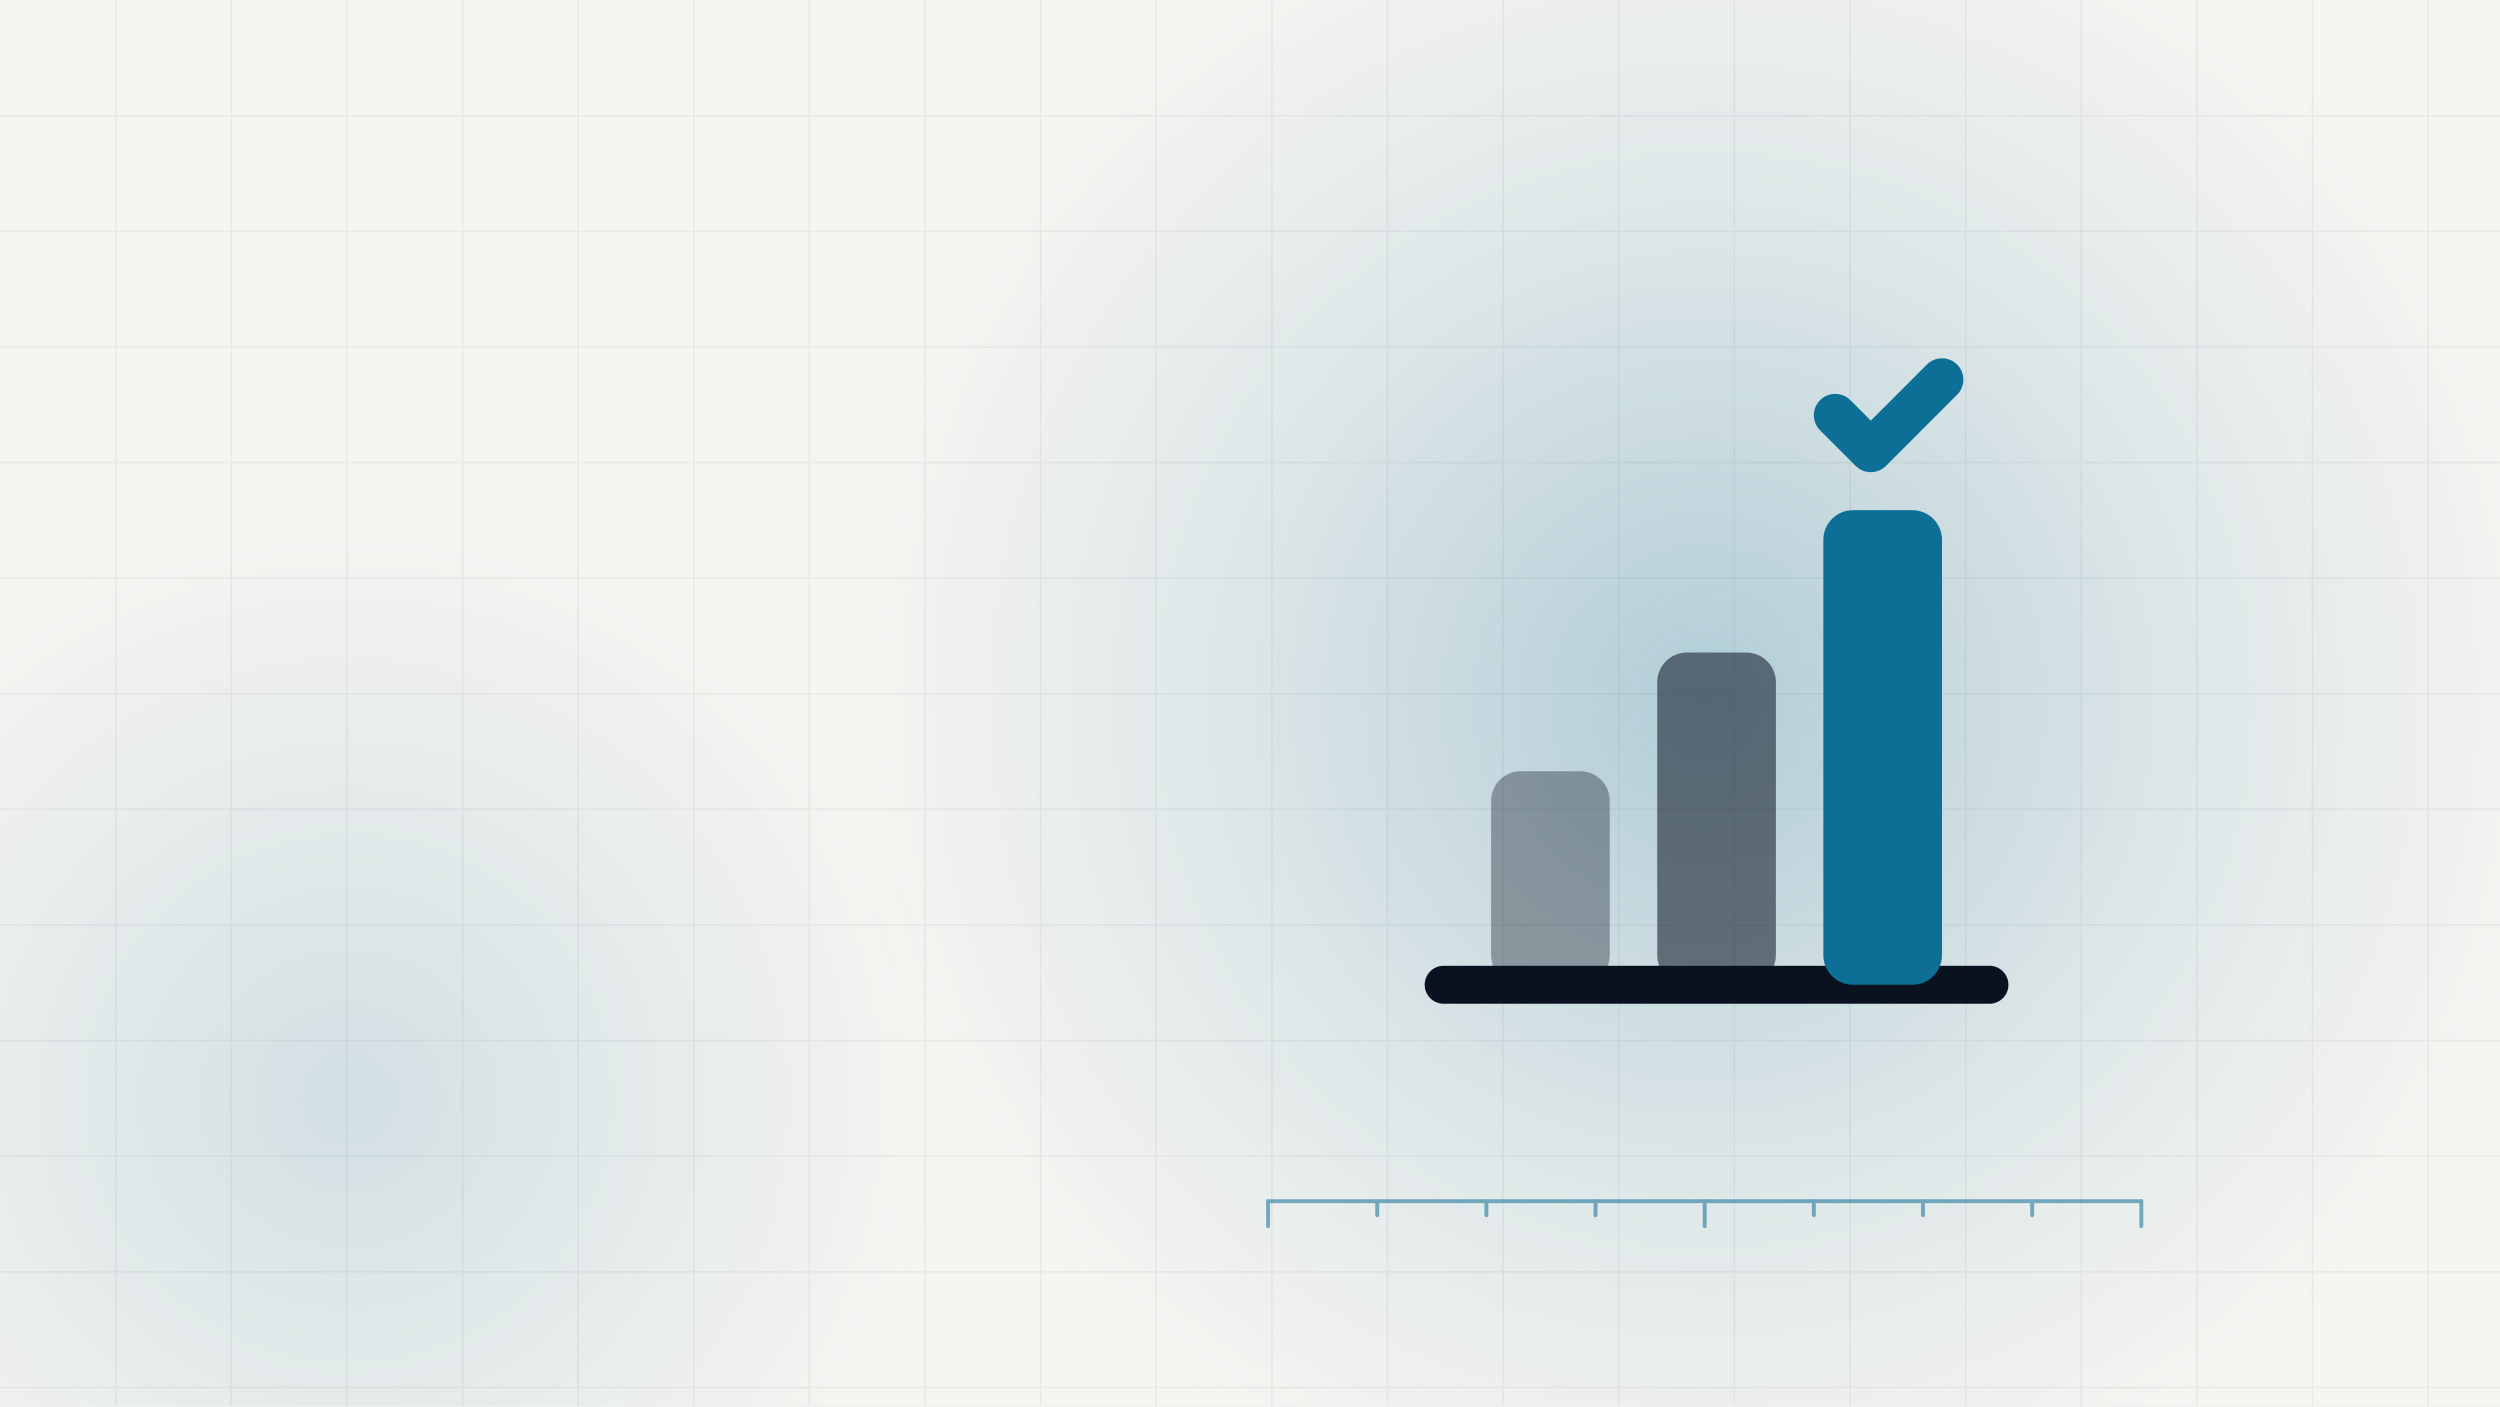
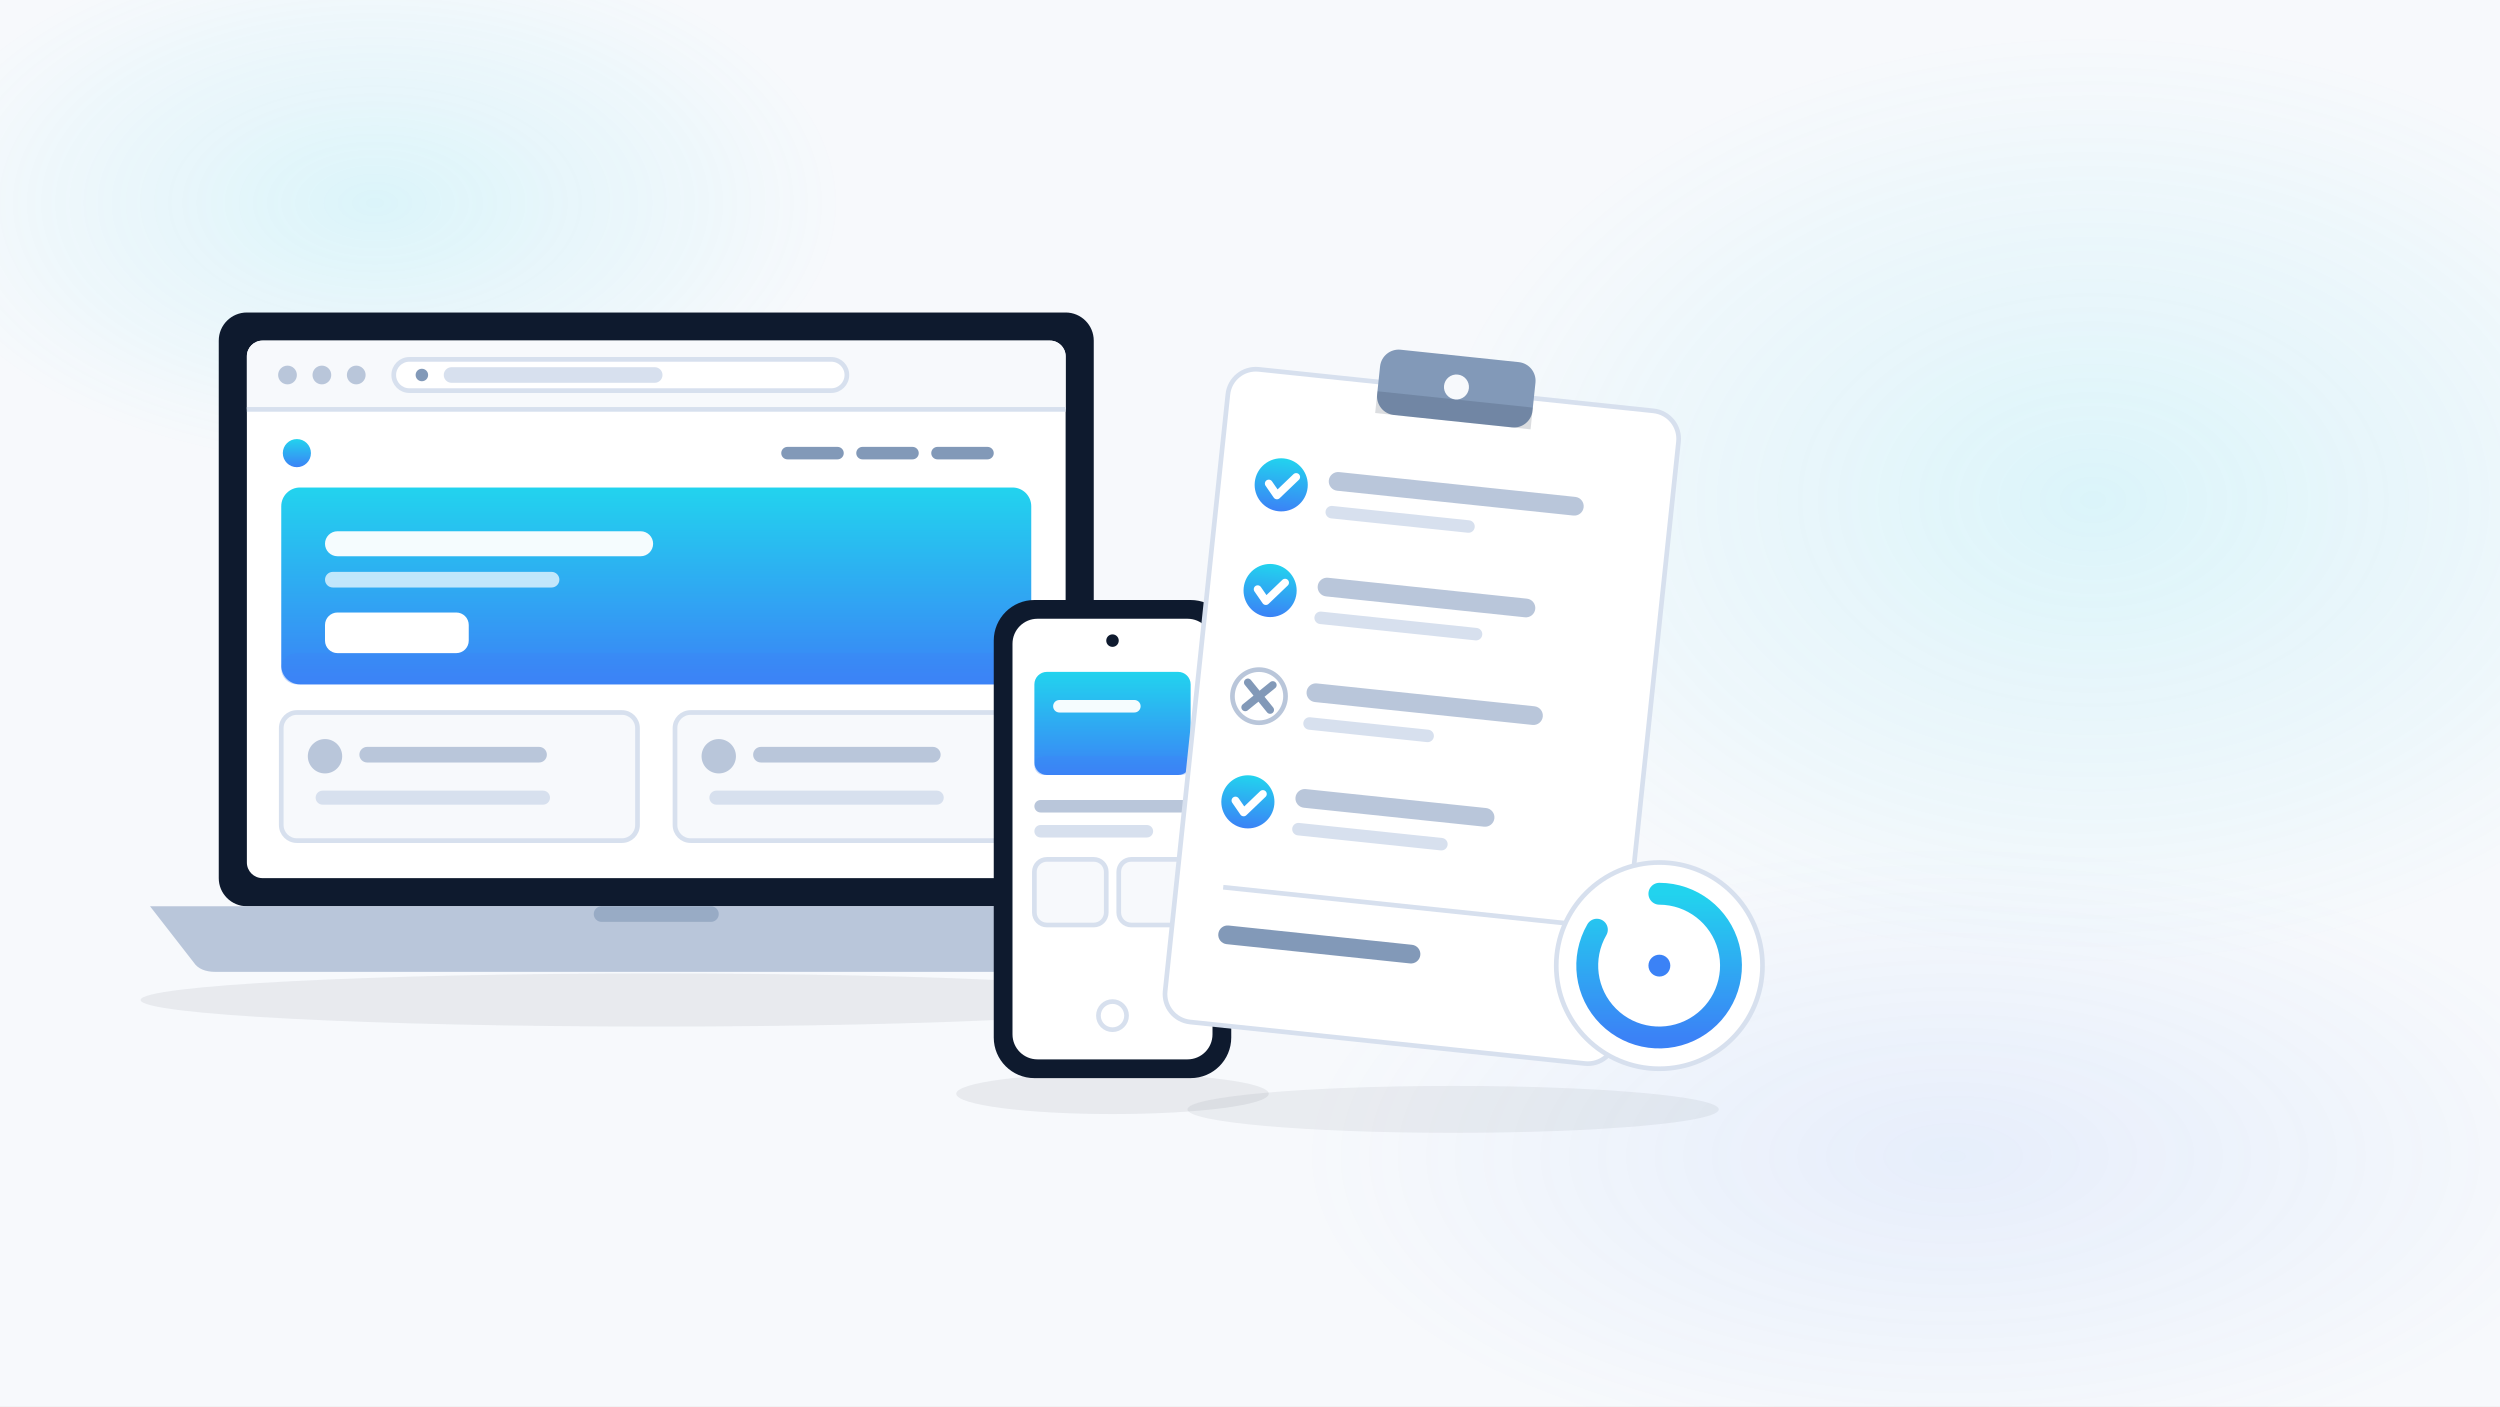
- <svg xmlns="http://www.w3.org/2000/svg" width="1600" height="900" viewBox="0 0 1600 900" role="img">
+ <svg xmlns="http://www.w3.org/2000/svg" viewBox="0 0 1600 900" width="1600" height="900">
  <defs>
-     <clipPath id="c">
-       <rect width="1600" height="900" />
-     </clipPath>
-     <radialGradient id="f" cx="50%" cy="50%" r="50%">
-       <stop offset="0%" stop-color="#0E6F96" stop-opacity="0.30" />
-       <stop offset="55%" stop-color="#0E6F96" stop-opacity="0.11" />
-       <stop offset="100%" stop-color="#0E6F96" stop-opacity="0" />
+     <linearGradient id="g" x1="0" y1="0" x2="0" y2="1">
+       <stop offset="0" stop-color="#22d3ee" />
+       <stop offset="1" stop-color="#3b82f6" />
+     </linearGradient>
+     <radialGradient id="wA">
+       <stop offset="0" stop-color="#22d3ee" stop-opacity=".13" />
+       <stop offset="1" stop-color="#22d3ee" stop-opacity="0" />
    </radialGradient>
-     <radialGradient id="e" cx="50%" cy="50%" r="50%">
-       <stop offset="0%" stop-color="#0E6F96" stop-opacity="0.16" />
-       <stop offset="100%" stop-color="#0E6F96" stop-opacity="0" />
+     <radialGradient id="wB">
+       <stop offset="0" stop-color="#3b82f6" stop-opacity=".09" />
+       <stop offset="1" stop-color="#3b82f6" stop-opacity="0" />
    </radialGradient>
  </defs>
-   <g clip-path="url(#c)">
-     <rect width="1600" height="900" fill="#F7F5F2" />
-     <g stroke="#0A1220" stroke-width="1" opacity="0.055">
-       <line x1="74" y1="0" x2="74" y2="900" />
-       <line x1="148" y1="0" x2="148" y2="900" />
-       <line x1="222" y1="0" x2="222" y2="900" />
-       <line x1="296" y1="0" x2="296" y2="900" />
-       <line x1="370" y1="0" x2="370" y2="900" />
-       <line x1="444" y1="0" x2="444" y2="900" />
-       <line x1="518" y1="0" x2="518" y2="900" />
-       <line x1="592" y1="0" x2="592" y2="900" />
-       <line x1="666" y1="0" x2="666" y2="900" />
-       <line x1="740" y1="0" x2="740" y2="900" />
-       <line x1="814" y1="0" x2="814" y2="900" />
-       <line x1="888" y1="0" x2="888" y2="900" />
-       <line x1="962" y1="0" x2="962" y2="900" />
-       <line x1="1036" y1="0" x2="1036" y2="900" />
-       <line x1="1110" y1="0" x2="1110" y2="900" />
-       <line x1="1184" y1="0" x2="1184" y2="900" />
-       <line x1="1258" y1="0" x2="1258" y2="900" />
-       <line x1="1332" y1="0" x2="1332" y2="900" />
-       <line x1="1406" y1="0" x2="1406" y2="900" />
-       <line x1="1480" y1="0" x2="1480" y2="900" />
-       <line x1="1554" y1="0" x2="1554" y2="900" />
-       <line x1="0" y1="74" x2="1600" y2="74" />
-       <line x1="0" y1="148" x2="1600" y2="148" />
-       <line x1="0" y1="222" x2="1600" y2="222" />
-       <line x1="0" y1="296" x2="1600" y2="296" />
-       <line x1="0" y1="370" x2="1600" y2="370" />
-       <line x1="0" y1="444" x2="1600" y2="444" />
-       <line x1="0" y1="518" x2="1600" y2="518" />
-       <line x1="0" y1="592" x2="1600" y2="592" />
-       <line x1="0" y1="666" x2="1600" y2="666" />
-       <line x1="0" y1="740" x2="1600" y2="740" />
-       <line x1="0" y1="814" x2="1600" y2="814" />
-       <line x1="0" y1="888" x2="1600" y2="888" />
-     </g>
-     <circle cx="224" cy="702" r="378" fill="url(#e)" />
-     <circle cx="1091" cy="448" r="549" fill="url(#f)" />
-     <g stroke="#0E6F96" stroke-width="2.5" opacity="0.55" stroke-linecap="round">
-       <line x1="811.55" y1="768.76" x2="811.55" y2="784.76" />
-       <line x1="881.412" y1="768.76" x2="881.412" y2="777.76" />
-       <line x1="951.275" y1="768.76" x2="951.275" y2="777.76" />
-       <line x1="1021.137" y1="768.76" x2="1021.137" y2="777.76" />
-       <line x1="1091" y1="768.76" x2="1091" y2="784.76" />
-       <line x1="1160.862" y1="768.76" x2="1160.862" y2="777.76" />
-       <line x1="1230.725" y1="768.76" x2="1230.725" y2="777.76" />
-       <line x1="1300.587" y1="768.76" x2="1300.587" y2="777.76" />
-       <line x1="1370.45" y1="768.76" x2="1370.45" y2="784.76" />
-       <line x1="811.55" y1="768.76" x2="1370.45" y2="768.76" />
-     </g>
-     <g transform="translate(848 205) scale(7.59375)">
-       <path d="M10 56 L56 56" fill="none" stroke="#0A1220" stroke-width="3.2" stroke-linecap="round" stroke-linejoin="round" />
-       <rect x="14" y="38" width="10" height="18" rx="2.5" fill="#0A1220" opacity="0.35" />
-       <rect x="28" y="28" width="10" height="28" rx="2.5" fill="#0A1220" opacity="0.55" />
-       <rect x="42" y="16" width="10" height="40" rx="2.5" fill="#0E6F96" />
-       <path d="M43 8 L46 11 L52 5" fill="none" stroke="#0E6F96" stroke-width="3.6" stroke-linecap="round" stroke-linejoin="round" />
-     </g>
+   <rect width="1600" height="900" fill="#f7f9fc" />
+   <ellipse cx="1340" cy="320" rx="430" ry="300" fill="url(#wA)" />
+   <ellipse cx="1250" cy="740" rx="420" ry="200" fill="url(#wB)" />
+   <ellipse cx="240" cy="130" rx="300" ry="170" fill="url(#wA)" />
+   <ellipse cx="420" cy="640" rx="330" ry="17" fill="#0e1a2e" opacity=".07" />
+   <ellipse cx="712" cy="700" rx="100" ry="13" fill="#0e1a2e" opacity=".07" />
+   <ellipse cx="930" cy="710" rx="170" ry="15" fill="#0e1a2e" opacity=".06" />
+   <rect x="140" y="200" width="560" height="380" rx="18" fill="#0e1a2e" />
+   <rect x="158" y="218" width="524" height="344" rx="10" fill="#ffffff" />
+   <path d="M158,228 a10,10 0 0 1 10,-10 h504 a10,10 0 0 1 10,10 v34 h-524 Z" fill="#f7f9fc" />
+   <line x1="158" y1="262" x2="682" y2="262" stroke="#d7e0ee" stroke-width="3" />
+   <circle cx="184" cy="240" r="6" fill="#b9c6da" />
+   <circle cx="206" cy="240" r="6" fill="#b9c6da" />
+   <circle cx="228" cy="240" r="6" fill="#b9c6da" />
+   <rect x="252" y="230" width="290" height="20" rx="10" fill="#ffffff" stroke="#d7e0ee" stroke-width="3" />
+   <circle cx="270" cy="240" r="4" fill="#8299b8" />
+   <rect x="284" y="235" width="140" height="10" rx="5" fill="#d7e0ee" />
+   <circle cx="190" cy="290" r="9" fill="url(#g)" />
+   <rect x="500" y="286" width="40" height="8" rx="4" fill="#8299b8" />
+   <rect x="548" y="286" width="40" height="8" rx="4" fill="#8299b8" />
+   <rect x="596" y="286" width="40" height="8" rx="4" fill="#8299b8" />
+   <rect x="180" y="312" width="480" height="126" rx="12" fill="url(#g)" />
+   <rect x="180" y="418" width="480" height="20" rx="10" fill="#3b82f6" opacity=".3" />
+   <rect x="208" y="340" width="210" height="16" rx="8" fill="#ffffff" opacity=".95" />
+   <rect x="208" y="366" width="150" height="10" rx="5" fill="#ffffff" opacity=".7" />
+   <rect x="208" y="392" width="92" height="26" rx="8" fill="#ffffff" />
+   <rect x="180" y="456" width="228" height="82" rx="10" fill="#f7f9fc" stroke="#d7e0ee" stroke-width="3" />
+   <circle cx="208" cy="484" r="11" fill="#b9c6da" />
+   <rect x="230" y="478" width="120" height="10" rx="5" fill="#b9c6da" />
+   <rect x="202" y="506" width="150" height="9" rx="4.5" fill="#d7e0ee" />
+   <rect x="432" y="456" width="228" height="82" rx="10" fill="#f7f9fc" stroke="#d7e0ee" stroke-width="3" />
+   <circle cx="460" cy="484" r="11" fill="#b9c6da" />
+   <rect x="482" y="478" width="120" height="10" rx="5" fill="#b9c6da" />
+   <rect x="454" y="506" width="150" height="9" rx="4.5" fill="#d7e0ee" />
+   <path d="M96,580 H744 L716,616 Q712,622 702,622 H138 Q128,622 124,616 Z" fill="#b9c6da" />
+   <rect x="380" y="580" width="80" height="10" rx="5" fill="#8299b8" opacity=".6" />
+   <rect x="636" y="384" width="152" height="306" rx="26" fill="#0e1a2e" />
+   <rect x="648" y="396" width="128" height="282" rx="16" fill="#ffffff" />
+   <circle cx="712" cy="410" r="4" fill="#0e1a2e" />
+   <rect x="662" y="430" width="100" height="66" rx="8" fill="url(#g)" />
+   <rect x="662" y="484" width="100" height="12" rx="6" fill="#3b82f6" opacity=".3" />
+   <rect x="674" y="448" width="56" height="8" rx="4" fill="#ffffff" opacity=".95" />
+   <rect x="662" y="512" width="100" height="8" rx="4" fill="#b9c6da" />
+   <rect x="662" y="528" width="76" height="8" rx="4" fill="#d7e0ee" />
+   <rect x="662" y="550" width="46" height="42" rx="8" fill="#f7f9fc" stroke="#d7e0ee" stroke-width="3" />
+   <rect x="716" y="550" width="46" height="42" rx="8" fill="#f7f9fc" stroke="#d7e0ee" stroke-width="3" />
+   <circle cx="712" cy="650" r="9" fill="none" stroke="#d7e0ee" stroke-width="3" />
+   <g transform="translate(-95 8) rotate(6 1000 450)">
+     <rect x="860" y="240" width="290" height="420" rx="18" fill="#ffffff" stroke="#d7e0ee" stroke-width="3" />
+     <rect x="955" y="218" width="100" height="42" rx="12" fill="#8299b8" />
+     <rect x="955" y="246" width="100" height="14" fill="#0e1a2e" opacity=".15" />
+     <circle cx="1005" cy="238" r="8" fill="#f7f9fc" />
+     <circle cx="900" cy="312" r="17" fill="url(#g)" />
+     <path d="M892,312 l6,7 11,-13" fill="none" stroke="#ffffff" stroke-width="5" stroke-linecap="round" stroke-linejoin="round" />
+     <rect x="930" y="300" width="164" height="12" rx="6" fill="#b9c6da" />
+     <rect x="930" y="322" width="96" height="8" rx="4" fill="#d7e0ee" />
+     <circle cx="900" cy="380" r="17" fill="url(#g)" />
+     <path d="M892,380 l6,7 11,-13" fill="none" stroke="#ffffff" stroke-width="5" stroke-linecap="round" stroke-linejoin="round" />
+     <rect x="930" y="368" width="140" height="12" rx="6" fill="#b9c6da" />
+     <rect x="930" y="390" width="108" height="8" rx="4" fill="#d7e0ee" />
+     <circle cx="900" cy="448" r="17" fill="#ffffff" stroke="#b9c6da" stroke-width="3" />
+     <line x1="892" y1="440" x2="908" y2="456" stroke="#8299b8" stroke-width="5" stroke-linecap="round" />
+     <line x1="908" y1="440" x2="892" y2="456" stroke="#8299b8" stroke-width="5" stroke-linecap="round" />
+     <rect x="930" y="436" width="152" height="12" rx="6" fill="#b9c6da" />
+     <rect x="930" y="458" width="84" height="8" rx="4" fill="#d7e0ee" />
+     <circle cx="900" cy="516" r="17" fill="url(#g)" />
+     <path d="M892,516 l6,7 11,-13" fill="none" stroke="#ffffff" stroke-width="5" stroke-linecap="round" stroke-linejoin="round" />
+     <rect x="930" y="504" width="128" height="12" rx="6" fill="#b9c6da" />
+     <rect x="930" y="526" width="100" height="8" rx="4" fill="#d7e0ee" />
+     <line x1="890" y1="572" x2="1120" y2="572" stroke="#d7e0ee" stroke-width="3" />
+     <rect x="890" y="596" width="130" height="12" rx="6" fill="#8299b8" />
  </g>
+   <circle cx="1062" cy="618" r="66" fill="#ffffff" stroke="#d7e0ee" stroke-width="3" />
+   <path d="M1062,572 A46,46 0 1 1 1022,595" fill="none" stroke="url(#g)" stroke-width="14" stroke-linecap="round" />
+   <circle cx="1062" cy="618" r="7" fill="#3b82f6" />
</svg>
